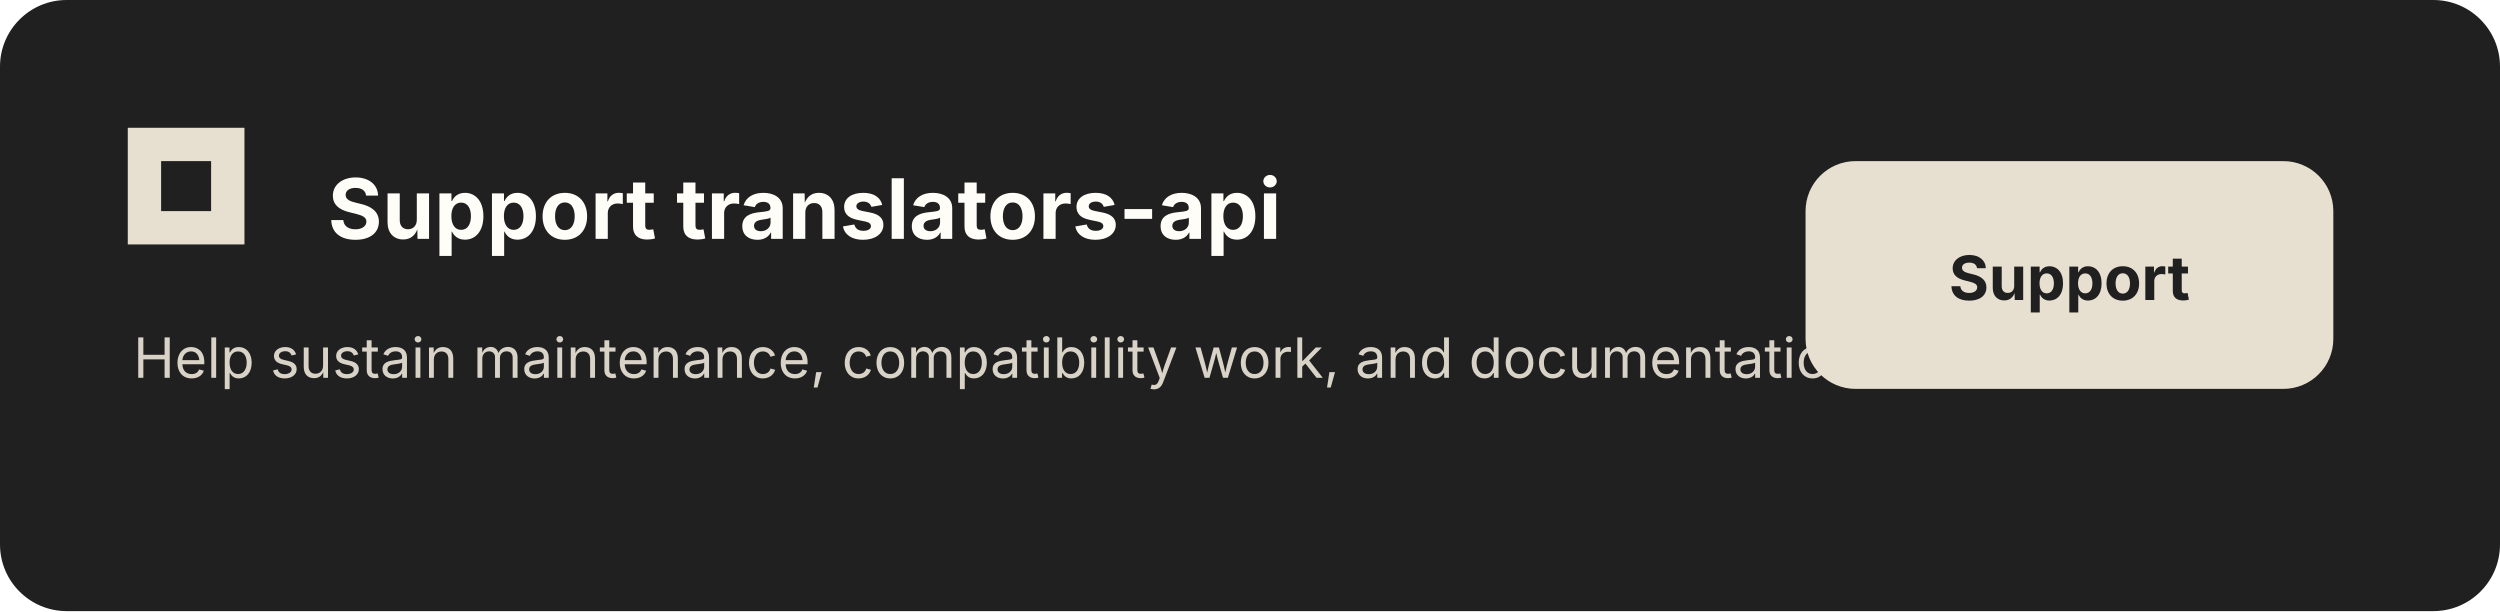
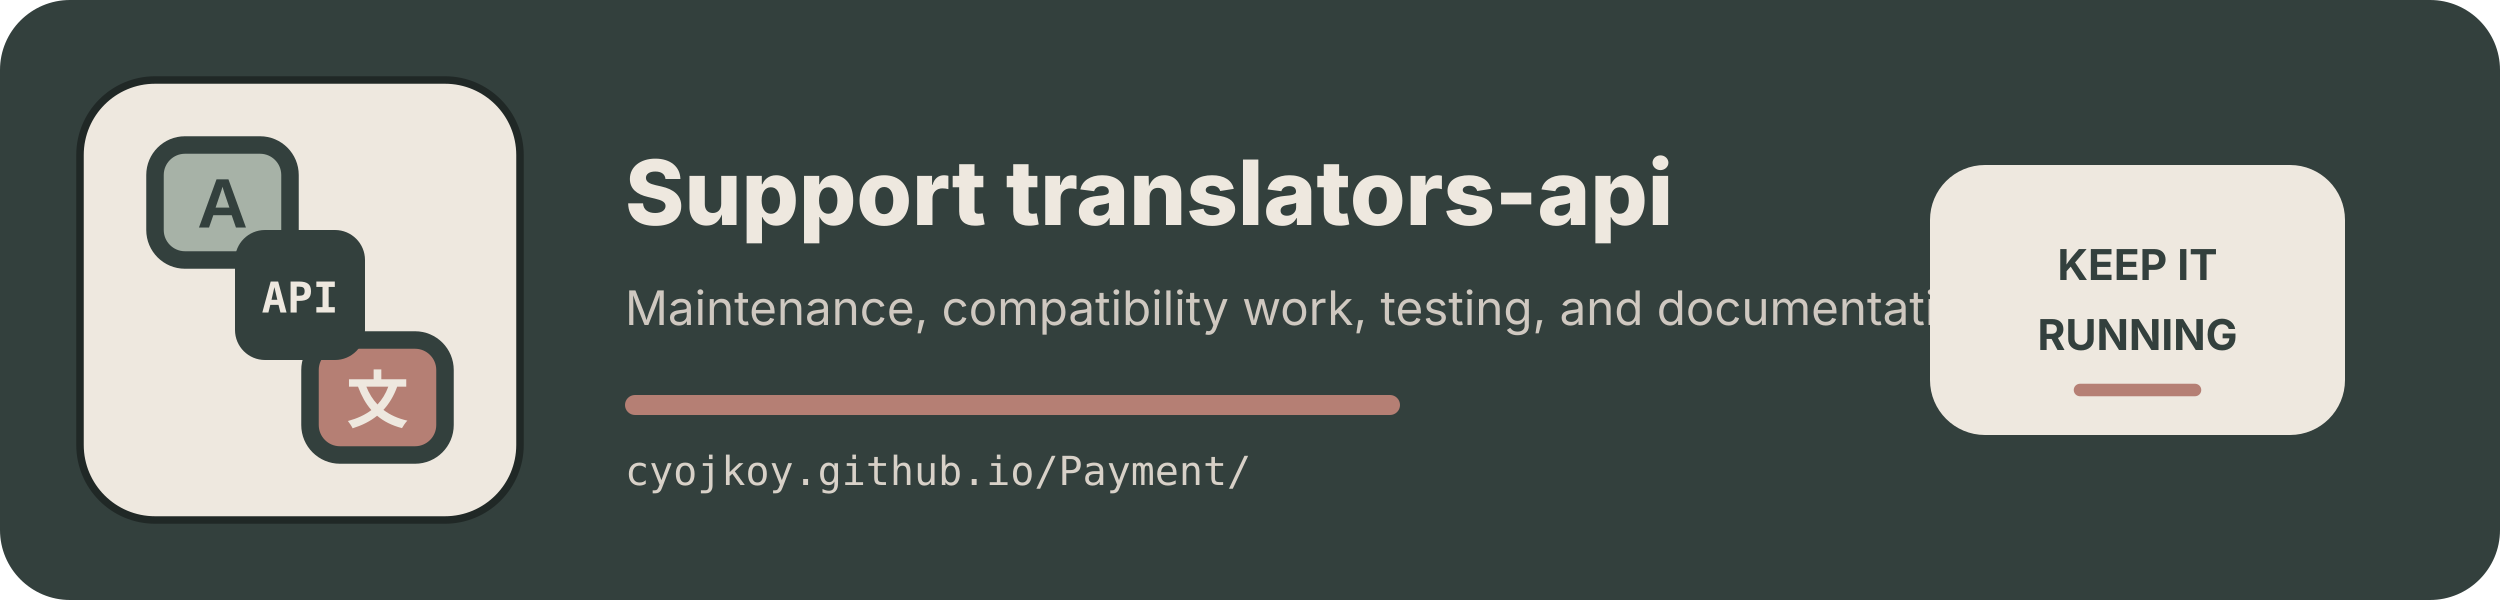
- <svg xmlns="http://www.w3.org/2000/svg" viewBox="0 0 900 220" role="img" aria-labelledby="title desc">
-   <style>@media (prefers-color-scheme: dark){rect[fill="#202020"]{fill:#161b22!important}[fill="#202020"]{fill:#f0f6fc!important}[fill="#fffdf8"]{fill:#f0f6fc!important}[fill="#d8d2c7"]{fill:#c9d1d9!important}[fill="#e7dfd0"]{fill:#30363d!important}}</style>
-   <rect width="900" height="220" rx="24" fill="#202020" />
-   <path d="M46 46h42v42H46z" fill="#e7dfd0" />
-   <path d="M58 58h18v18H58z" fill="#202020" />
-   <text x="118" y="86" font-family="Inter,Segoe UI,sans-serif" font-size="30" font-weight="700" fill="#fffdf8">Support translators-api</text>
-   <text x="48" y="136" font-family="Inter,Segoe UI,sans-serif" font-size="20" fill="#d8d2c7">Help sustain maintenance, compatibility work, and documentation.</text>
-   <rect x="650" y="58" width="190" height="82" rx="18" fill="#e7dfd0" />
-   <text x="745" y="108" text-anchor="middle" font-family="Inter,Segoe UI,sans-serif" font-size="22" font-weight="700" fill="#202020">Support</text>
+ <svg xmlns="http://www.w3.org/2000/svg" viewBox="0 0 1000 240" role="img" aria-labelledby="title desc">
+   <rect width="1000" height="240" rx="28" fill="#33403D" />
+   <rect x="32" y="32" width="176" height="176" rx="30" fill="#EEE8DF" stroke="#202826" stroke-width="3" />
+   <rect x="62" y="58" width="54" height="46" rx="12" fill="#A7B2A7" stroke="#33403D" stroke-width="7" />
+   <text x="89" y="91" text-anchor="middle" font-family="Segoe UI,Arial,sans-serif" font-size="28" font-weight="750" fill="#33403D">A</text>
+   <rect x="124" y="136" width="54" height="46" rx="12" fill="#B57F74" stroke="#33403D" stroke-width="7" />
+   <text x="151" y="169" text-anchor="middle" font-family="Segoe UI,Arial,sans-serif" font-size="25" font-weight="750" fill="#EEE8DF">文</text>
+   <rect x="94" y="92" width="52" height="52" rx="12" fill="#33403D" />
+   <text x="120" y="125" text-anchor="middle" font-family="ui-monospace,Consolas,monospace" font-size="17" font-weight="800" fill="#EEE8DF">API</text>
+   <text x="250" y="90" font-family="Inter,Segoe UI,sans-serif" font-size="36" font-weight="760" fill="#EEE8DF">Support translators-api</text>
+   <text x="250" y="130" font-family="Inter,Segoe UI,sans-serif" font-size="19" fill="#CFC8C0">Maintenance, compatibility work, testing, and documentation.</text>
+   <rect x="250" y="158" width="310" height="8" rx="4" fill="#B57F74" />
+   <text x="250" y="194" font-family="ui-monospace,SFMono-Regular,Consolas,monospace" font-size="16" fill="#D8D1C8">cyojkoy.github.io/Payment/</text>
+   <rect x="772" y="66" width="166" height="108" rx="22" fill="#EEE8DF" />
+   <text x="855" y="112" text-anchor="middle" font-family="Inter,Segoe UI,sans-serif" font-size="17" font-weight="700" fill="#33403D">KEEP IT</text>
+   <text x="855" y="140" text-anchor="middle" font-family="Inter,Segoe UI,sans-serif" font-size="17" font-weight="700" fill="#33403D">RUNNING</text>
+   <path d="M832 156h46" stroke="#B57F74" stroke-width="5" stroke-linecap="round" />
</svg>
